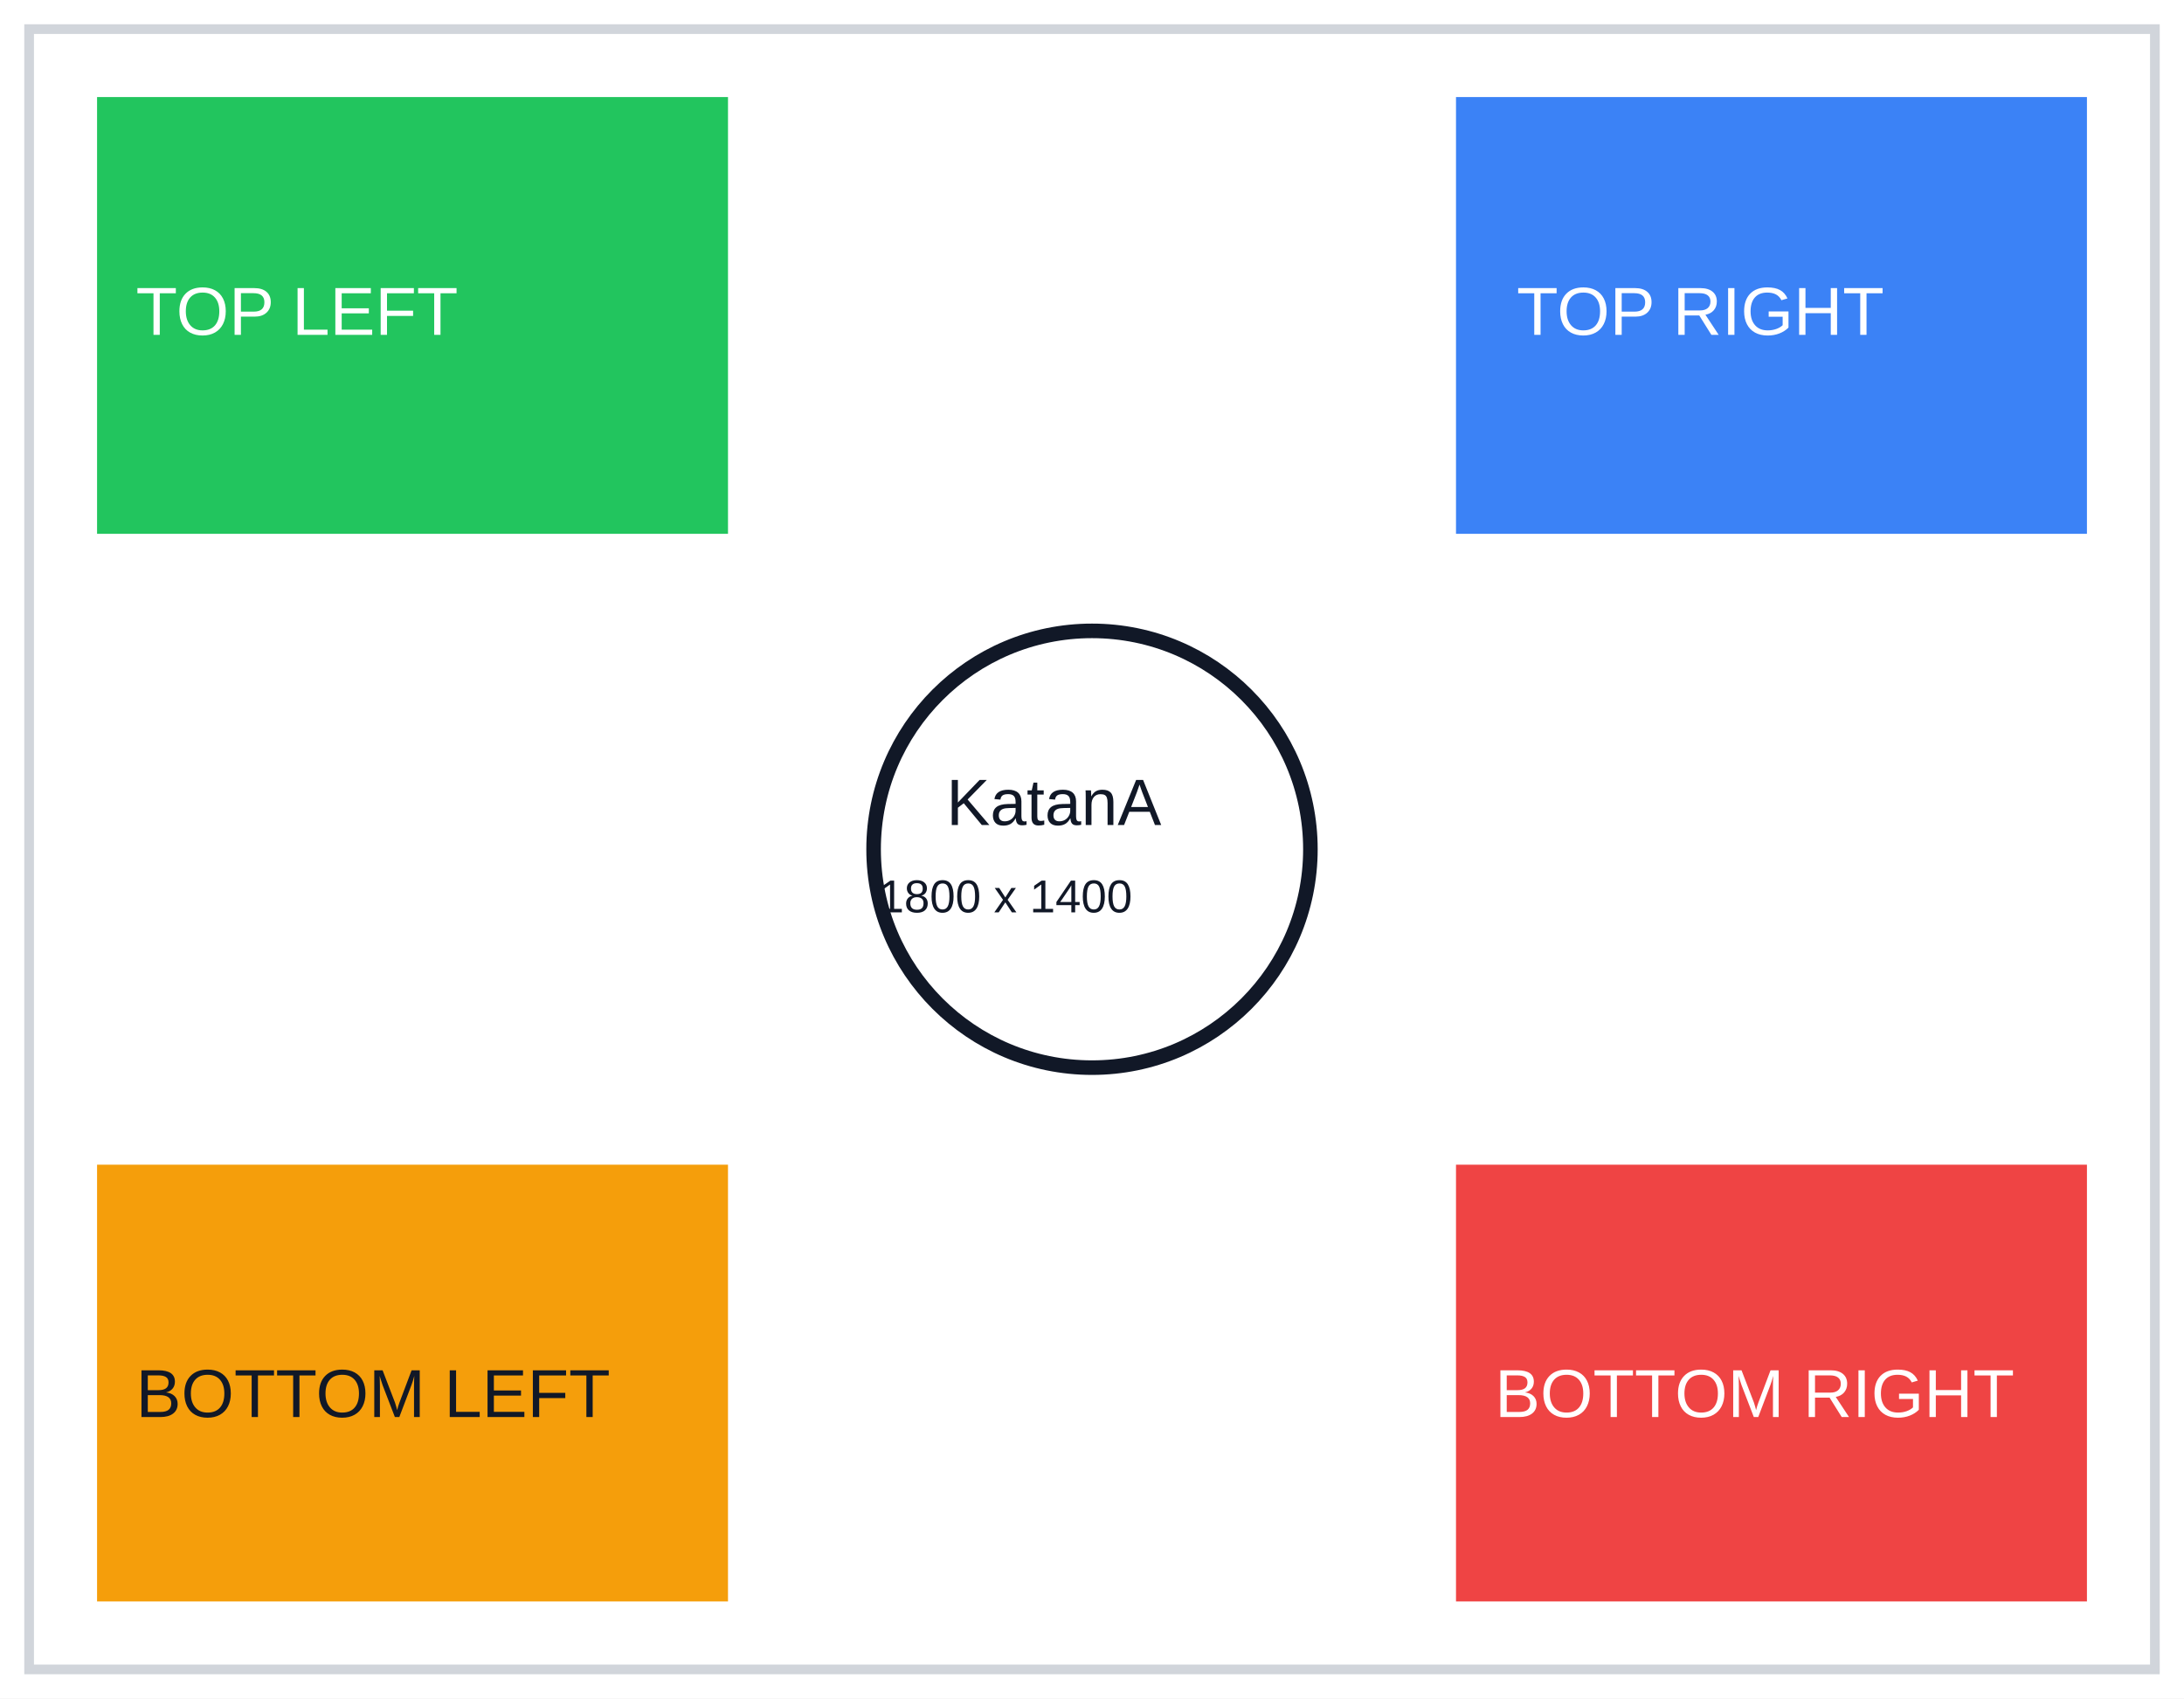
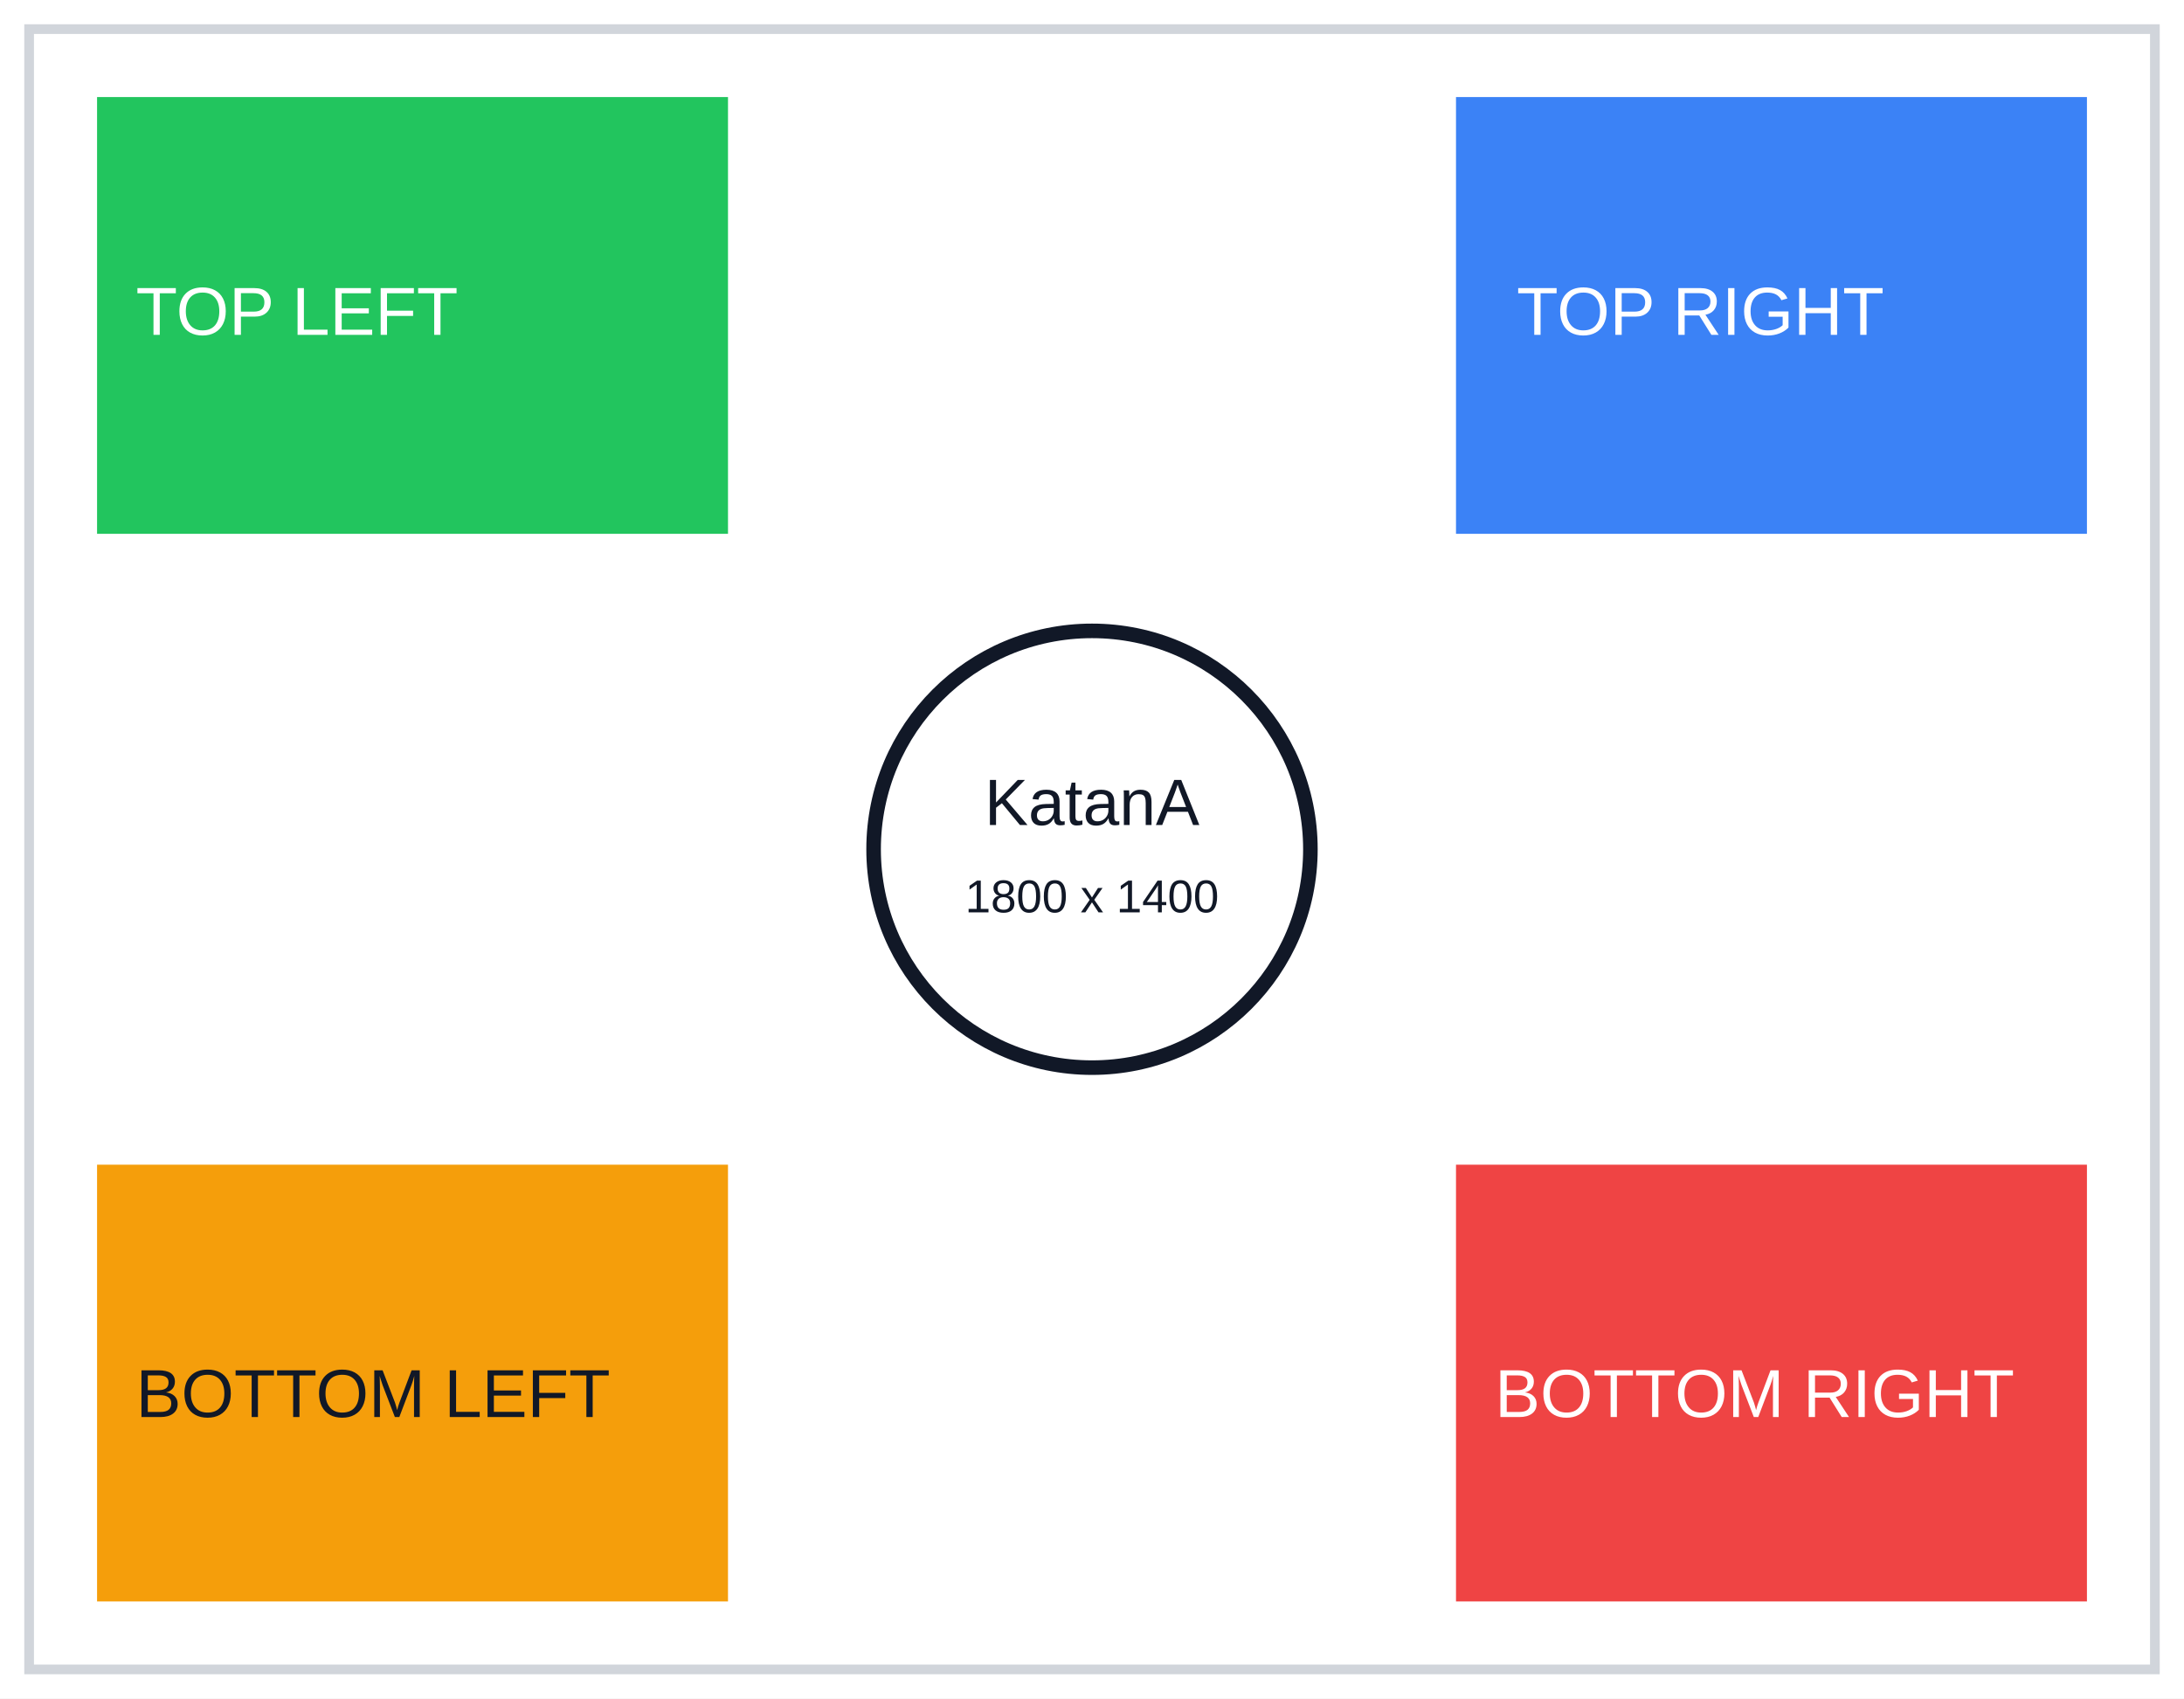
<svg xmlns="http://www.w3.org/2000/svg" viewBox="0 0 1800 1400" width="1800" height="1400" role="img" aria-label="Light image control verification">
  <rect width="1800" height="1400" fill="#ffffff" />
  <rect x="24" y="24" width="1752" height="1352" fill="none" stroke="#d1d5db" stroke-width="8" />
  <rect x="80" y="80" width="520" height="360" fill="#22c55e" />
  <rect x="1200" y="80" width="520" height="360" fill="#3b82f6" />
  <rect x="80" y="960" width="520" height="360" fill="#f59e0b" />
  <rect x="1200" y="960" width="520" height="360" fill="#ef4444" />
  <circle cx="900" cy="700" r="180" fill="#ffffff" stroke="#111827" stroke-width="12" />
-   <text x="780" y="680" fill="#111827" font-family="Arial" font-size="54">KatanA</text>
-   <text x="724" y="752" fill="#111827" font-family="Arial" font-size="38">1800 x 1400</text>
+   <text x="900" y="680" fill="#111827" font-family="Arial" font-size="54" text-anchor="middle">KatanA</text>
+   <text x="900" y="752" fill="#111827" font-family="Arial" font-size="38" text-anchor="middle">1800 x 1400</text>
  <text x="112" y="276" fill="#ffffff" font-family="Arial" font-size="56">TOP LEFT</text>
  <text x="1250" y="276" fill="#ffffff" font-family="Arial" font-size="56">TOP RIGHT</text>
  <text x="112" y="1168" fill="#111827" font-family="Arial" font-size="56">BOTTOM LEFT</text>
  <text x="1232" y="1168" fill="#ffffff" font-family="Arial" font-size="56">BOTTOM RIGHT</text>
</svg>
